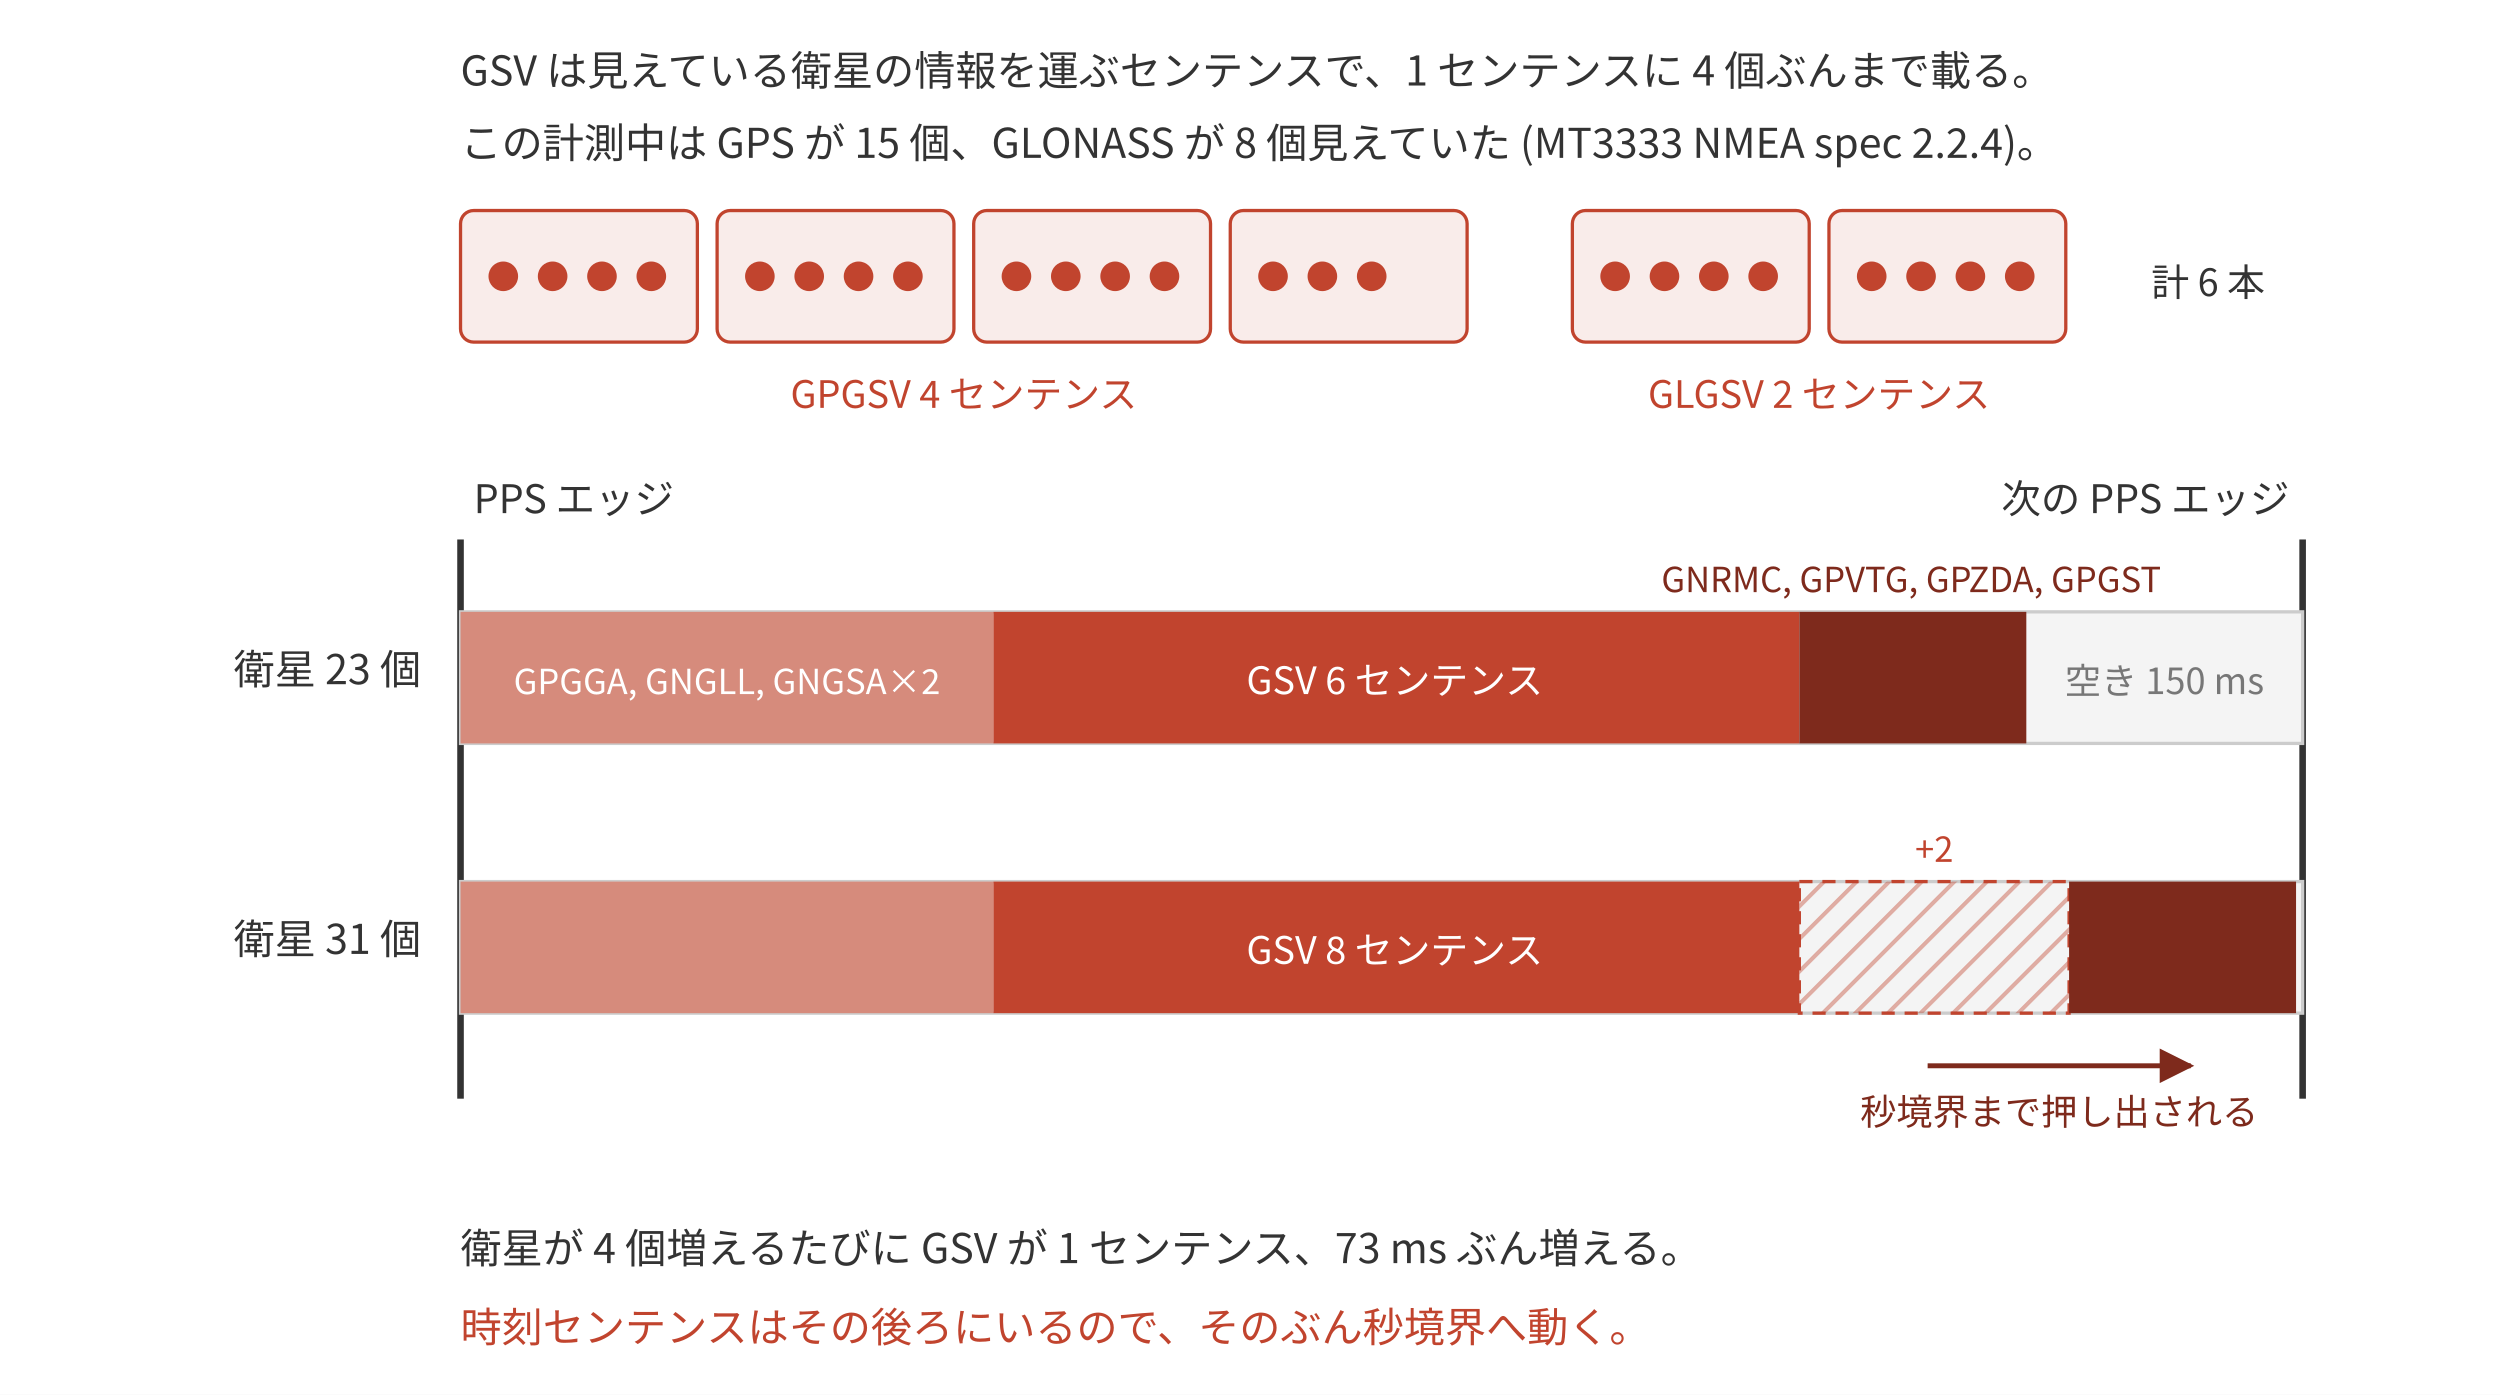
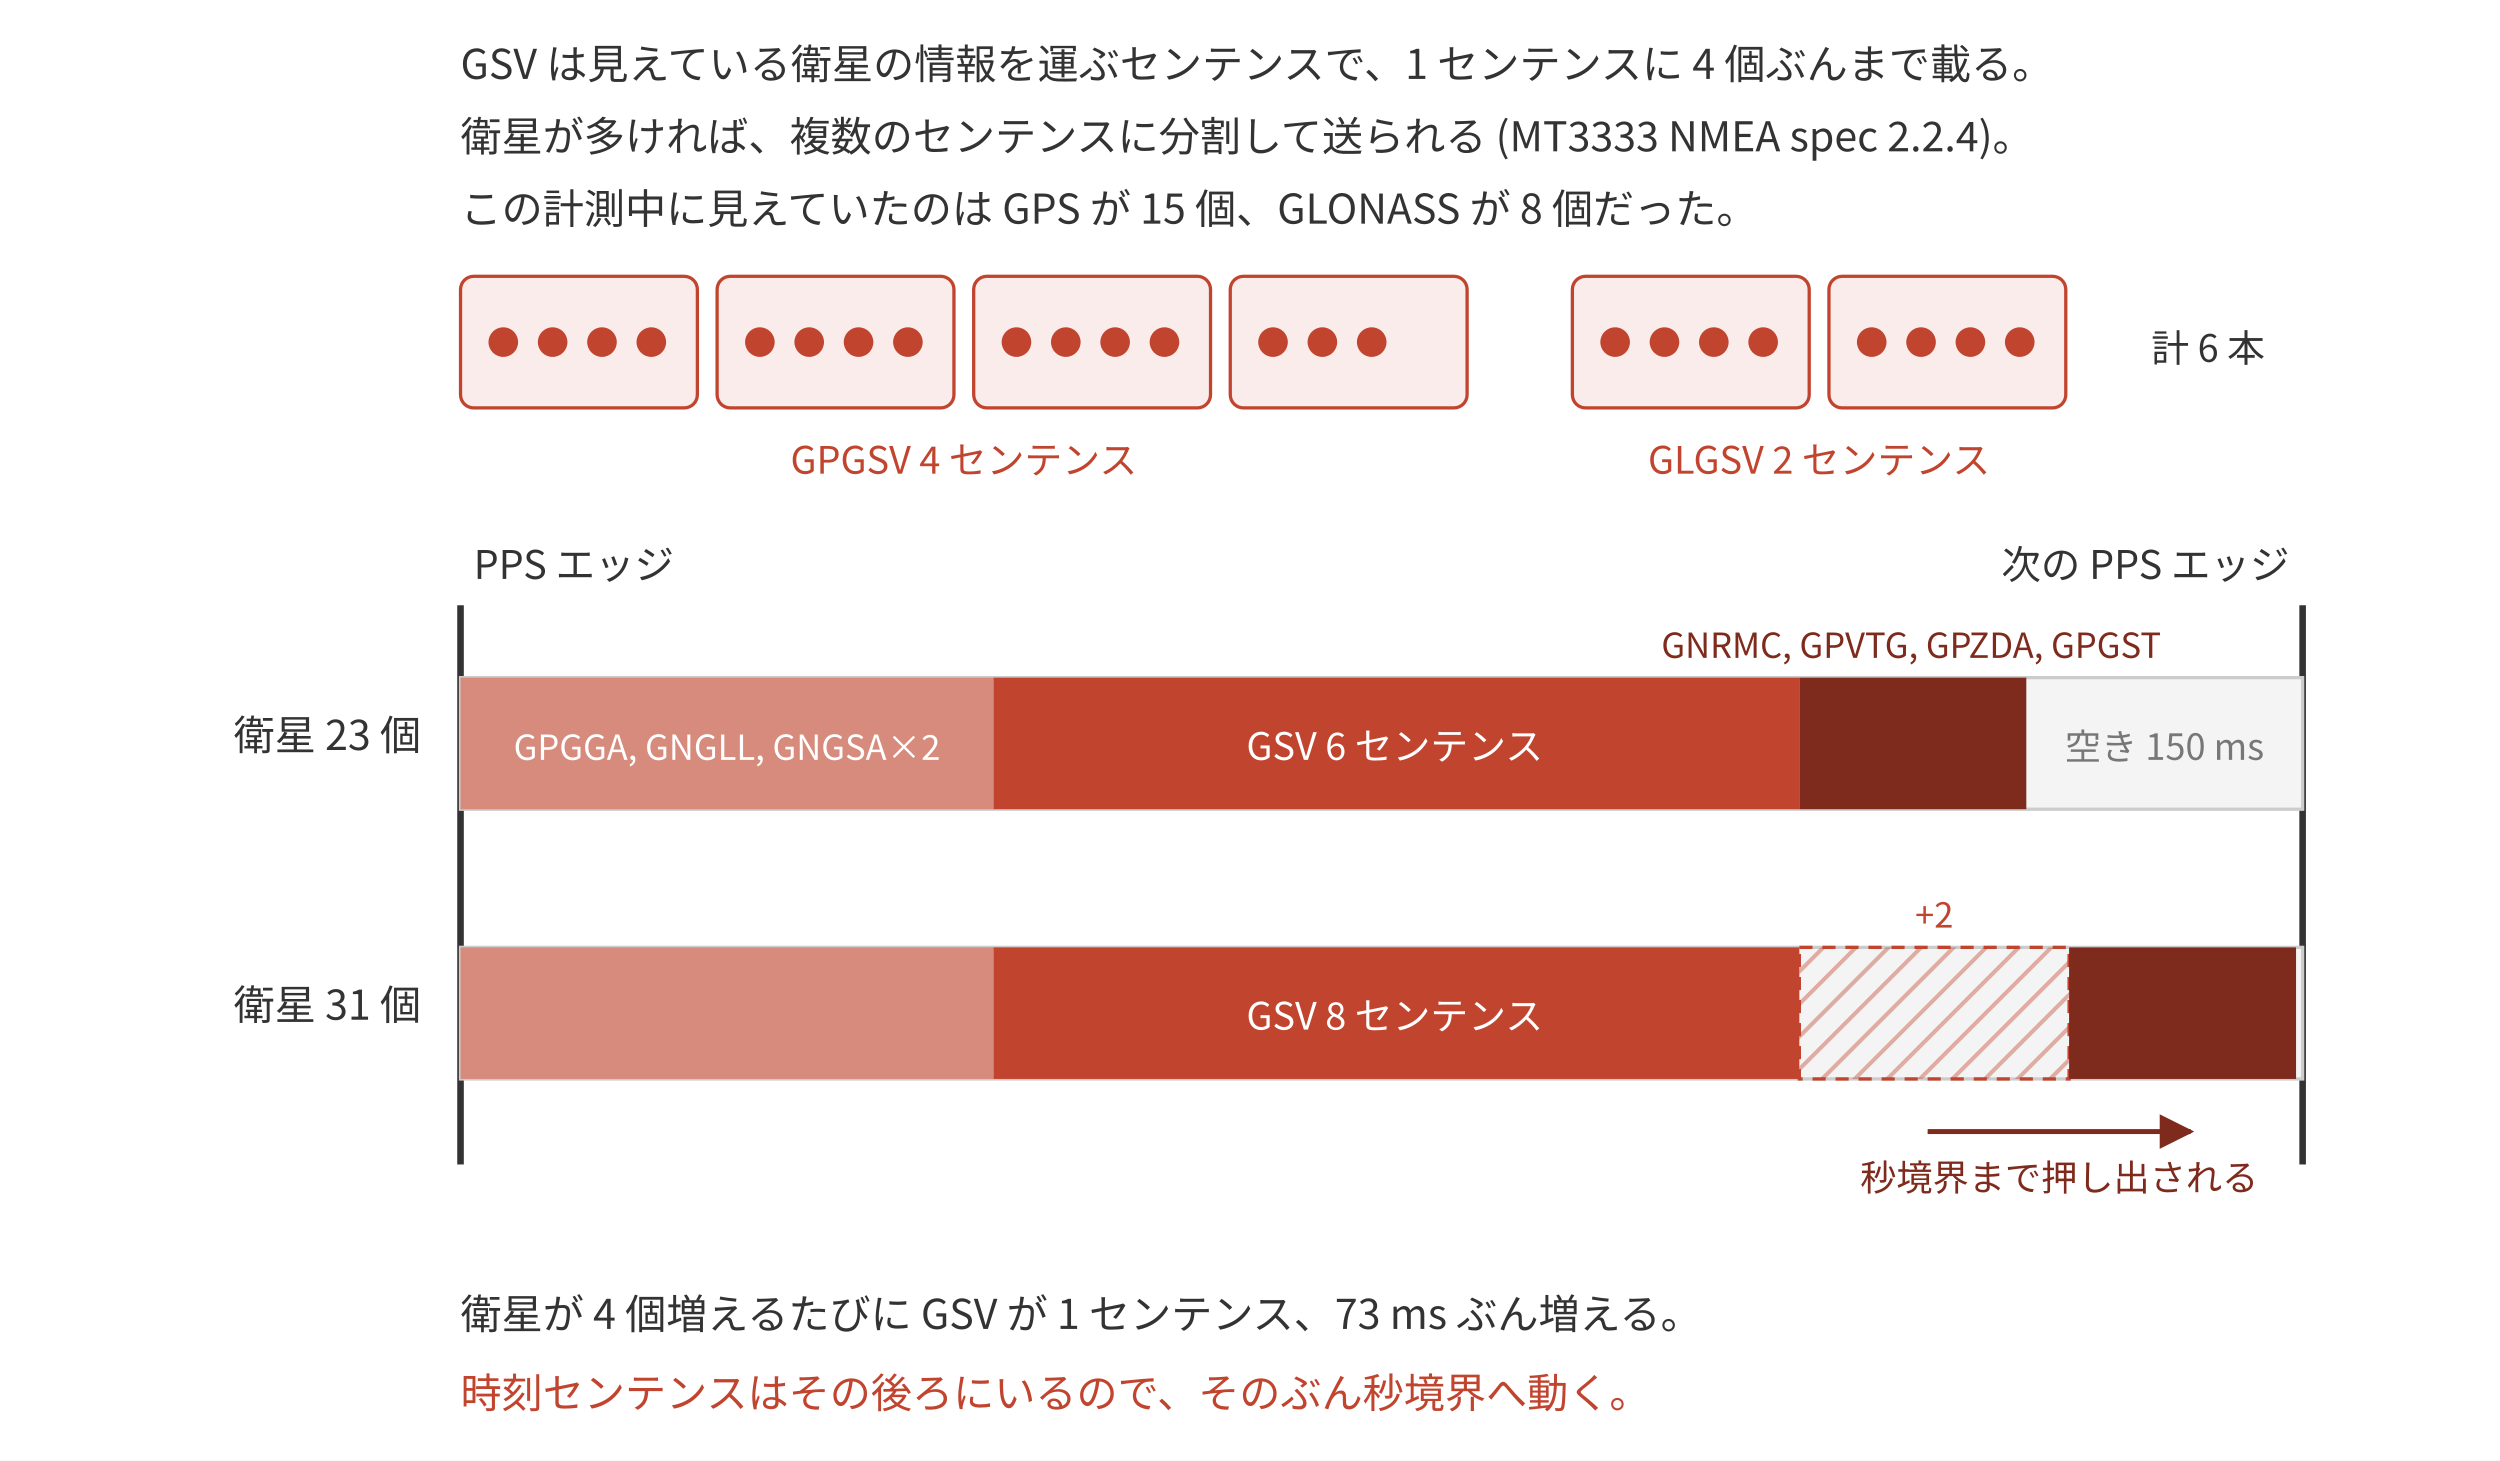
- <svg xmlns="http://www.w3.org/2000/svg" viewBox="0 0 760 424" width="760" height="424" font-family="'Hiragino Sans','Noto Sans CJK JP','Noto Sans JP','Yu Gothic',Meiryo,sans-serif" role="img" aria-label="GSV は衛星の情報を 4 個ぶんずつ運ぶので衛星が増えると本数が増え、その後ろにいる時刻センテンスが秒境界へ押し出される">
-   <rect width="760" height="424" fill="#ffffff" />
+ <svg xmlns="http://www.w3.org/2000/svg" viewBox="0 0 760 444" width="760" height="444" font-family="'Hiragino Sans','Noto Sans CJK JP','Noto Sans JP','Yu Gothic',Meiryo,sans-serif" role="img" aria-label="GSV は衛星の情報を 4 個ぶんずつ運ぶので衛星が増えると本数が増え、その後ろにいる時刻センテンスが秒境界へ押し出される">
+   <rect width="760" height="444" fill="#ffffff" />
  <defs>
    <pattern id="h" width="7" height="7" patternUnits="userSpaceOnUse" patternTransform="rotate(45)">
      <line x1="0" y1="0" x2="0" y2="7" stroke="#c1442e" stroke-width="2.5" opacity="0.4" />
    </pattern>
    <marker id="p" viewBox="0 0 10 10" refX="9" refY="5" markerWidth="7" markerHeight="7" orient="auto">
      <path d="M0,0 L10,5 L0,10 z" fill="#7e2a1c" />
    </marker>
  </defs>
-   <text x="140" y="26" font-size="12.5" fill="#333">GSV は見えている衛星の情報を運ぶセンテンスで、1 センテンスに 4 個ぶんまで載る。</text>
-   <text x="140" y="48" font-size="12.5" fill="#333">この計測中は GPS が 15 個、GLONASS が 8 個見えていた (MT3333 NMEA spec 2.2.4)。</text>
+   <text x="140" y="24" font-size="12.5" fill="#333">GSV は見えている衛星の情報を運ぶセンテンスで、1 センテンスに 4 個ぶんまで載る。</text>
+   <text x="140" y="46" font-size="12.5" fill="#333">衛星が多ければ、複数のセンテンスに分割して送られる (MT3333 NMEA spec 2.2.4)。</text>
+   <text x="140" y="68" font-size="12.5" fill="#333">この計測中に見えていたのは GPS が 15 個、GLONASS が 8 個だった。</text>
  <g fill="#c1442e" fill-opacity="0.1" stroke="#c1442e">
-     <rect x="140" y="64" width="72" height="40" rx="4" />
-     <rect x="218" y="64" width="72" height="40" rx="4" />
-     <rect x="296" y="64" width="72" height="40" rx="4" />
-     <rect x="374" y="64" width="72" height="40" rx="4" />
-     <rect x="478" y="64" width="72" height="40" rx="4" />
-     <rect x="556" y="64" width="72" height="40" rx="4" />
+     <rect x="140" y="84" width="72" height="40" rx="4" />
+     <rect x="218" y="84" width="72" height="40" rx="4" />
+     <rect x="296" y="84" width="72" height="40" rx="4" />
+     <rect x="374" y="84" width="72" height="40" rx="4" />
+     <rect x="478" y="84" width="72" height="40" rx="4" />
+     <rect x="556" y="84" width="72" height="40" rx="4" />
  </g>
  <g fill="#c1442e">
-     <circle cx="153" cy="84" r="4.5" />
-     <circle cx="168" cy="84" r="4.5" />
-     <circle cx="183" cy="84" r="4.5" />
-     <circle cx="198" cy="84" r="4.5" />
-     <circle cx="231" cy="84" r="4.5" />
-     <circle cx="246" cy="84" r="4.5" />
-     <circle cx="261" cy="84" r="4.5" />
-     <circle cx="276" cy="84" r="4.5" />
-     <circle cx="309" cy="84" r="4.5" />
-     <circle cx="324" cy="84" r="4.5" />
-     <circle cx="339" cy="84" r="4.5" />
-     <circle cx="354" cy="84" r="4.5" />
-     <circle cx="387" cy="84" r="4.5" />
-     <circle cx="402" cy="84" r="4.5" />
-     <circle cx="417" cy="84" r="4.5" />
-     <circle cx="491" cy="84" r="4.5" />
-     <circle cx="506" cy="84" r="4.5" />
-     <circle cx="521" cy="84" r="4.5" />
-     <circle cx="536" cy="84" r="4.5" />
-     <circle cx="569" cy="84" r="4.5" />
-     <circle cx="584" cy="84" r="4.5" />
-     <circle cx="599" cy="84" r="4.5" />
-     <circle cx="614" cy="84" r="4.5" />
+     <circle cx="153" cy="104" r="4.5" />
+     <circle cx="168" cy="104" r="4.5" />
+     <circle cx="183" cy="104" r="4.5" />
+     <circle cx="198" cy="104" r="4.5" />
+     <circle cx="231" cy="104" r="4.5" />
+     <circle cx="246" cy="104" r="4.5" />
+     <circle cx="261" cy="104" r="4.5" />
+     <circle cx="276" cy="104" r="4.5" />
+     <circle cx="309" cy="104" r="4.5" />
+     <circle cx="324" cy="104" r="4.5" />
+     <circle cx="339" cy="104" r="4.5" />
+     <circle cx="354" cy="104" r="4.5" />
+     <circle cx="387" cy="104" r="4.5" />
+     <circle cx="402" cy="104" r="4.5" />
+     <circle cx="417" cy="104" r="4.5" />
+     <circle cx="491" cy="104" r="4.5" />
+     <circle cx="506" cy="104" r="4.5" />
+     <circle cx="521" cy="104" r="4.5" />
+     <circle cx="536" cy="104" r="4.5" />
+     <circle cx="569" cy="104" r="4.5" />
+     <circle cx="584" cy="104" r="4.5" />
+     <circle cx="599" cy="104" r="4.5" />
+     <circle cx="614" cy="104" r="4.5" />
  </g>
-   <text x="293" y="124" font-size="11.5" fill="#c1442e" text-anchor="middle">GPGSV 4 センテンス</text>
-   <text x="553" y="124" font-size="11.5" fill="#c1442e" text-anchor="middle">GLGSV 2 センテンス</text>
-   <text x="654" y="90" font-size="11.5" fill="#333">計 6 本</text>
+   <text x="293" y="144" font-size="11.5" fill="#c1442e" text-anchor="middle">GPGSV 4 センテンス</text>
+   <text x="553" y="144" font-size="11.5" fill="#c1442e" text-anchor="middle">GLGSV 2 センテンス</text>
+   <text x="654" y="110" font-size="11.5" fill="#333">計 6 本</text>
  <g stroke="#333" stroke-width="2">
-     <line x1="140" y1="164" x2="140" y2="334" />
-     <line x1="700" y1="164" x2="700" y2="334" />
+     <line x1="140" y1="184" x2="140" y2="354" />
+     <line x1="700" y1="184" x2="700" y2="354" />
  </g>
  <g font-size="12" fill="#333">
-     <text x="144" y="156">PPS エッジ</text>
-     <text x="696" y="156" text-anchor="end">次の PPS エッジ</text>
+     <text x="144" y="176">PPS エッジ</text>
+     <text x="696" y="176" text-anchor="end">次の PPS エッジ</text>
  </g>
-   <text x="128" y="208" font-size="12.5" fill="#333" text-anchor="end">衛星 23 個</text>
-   <rect x="140" y="186" width="560" height="40" fill="#f4f4f4" stroke="#ccc" />
-   <rect x="140" y="186" width="162" height="40" fill="#d68b7c" />
-   <rect x="302" y="186" width="245" height="40" fill="#c1442e" />
-   <rect x="547" y="186" width="69" height="40" fill="#7e2a1c" />
-   <text x="221" y="211" font-size="10.5" fill="#ffffff" text-anchor="middle">GPGGA, GNGLL, GNGSA×2</text>
-   <text x="424" y="211" font-size="11.5" fill="#ffffff" text-anchor="middle">GSV 6 センテンス</text>
-   <text x="658" y="211" font-size="11" fill="#777" text-anchor="middle">空き 150 ms</text>
-   <text x="581" y="180" font-size="10.5" fill="#7e2a1c" text-anchor="middle">GNRMC, GPVTG, GPZDA, GPGST</text>
-   <text x="128" y="290" font-size="12.5" fill="#333" text-anchor="end">衛星 31 個</text>
-   <rect x="140" y="268" width="560" height="40" fill="#f4f4f4" stroke="#ccc" />
-   <rect x="140" y="268" width="162" height="40" fill="#d68b7c" />
-   <rect x="302" y="268" width="245" height="40" fill="#c1442e" />
-   <rect x="547" y="268" width="82" height="40" fill="url(#h)" stroke="#c1442e" stroke-dasharray="4 3" />
-   <rect x="629" y="268" width="69" height="40" fill="#7e2a1c" />
-   <text x="424" y="293" font-size="11.5" fill="#ffffff" text-anchor="middle">GSV 8 センテンス</text>
-   <text x="588" y="262" font-size="10.5" fill="#c1442e" text-anchor="middle">+2</text>
-   <line x1="586" y1="324" x2="666" y2="324" stroke="#7e2a1c" stroke-width="1.5" marker-end="url(#p)" />
-   <text x="626" y="342" font-size="11" fill="#7e2a1c" text-anchor="middle">秒境界まで押し出される</text>
-   <text x="140" y="384" font-size="12.5" fill="#333">衛星が 4 個増えるたびに GSV が 1 センテンス、73 ms ぶん増える。</text>
-   <text x="140" y="408" font-size="12.5" fill="#c1442e">時刻センテンスはその後ろにいるので、そのぶん秒境界へ動く。</text>
+   <text x="128" y="228" font-size="12.5" fill="#333" text-anchor="end">衛星 23 個</text>
+   <rect x="140" y="206" width="560" height="40" fill="#f4f4f4" stroke="#ccc" />
+   <rect x="140" y="206" width="162" height="40" fill="#d68b7c" />
+   <rect x="302" y="206" width="245" height="40" fill="#c1442e" />
+   <rect x="547" y="206" width="69" height="40" fill="#7e2a1c" />
+   <text x="221" y="231" font-size="10.5" fill="#ffffff" text-anchor="middle">GPGGA, GNGLL, GNGSA×2</text>
+   <text x="424" y="231" font-size="11.5" fill="#ffffff" text-anchor="middle">GSV 6 センテンス</text>
+   <text x="658" y="231" font-size="11" fill="#777" text-anchor="middle">空き 150 ms</text>
+   <text x="581" y="200" font-size="10.5" fill="#7e2a1c" text-anchor="middle">GNRMC, GPVTG, GPZDA, GPGST</text>
+   <text x="128" y="310" font-size="12.5" fill="#333" text-anchor="end">衛星 31 個</text>
+   <rect x="140" y="288" width="560" height="40" fill="#f4f4f4" stroke="#ccc" />
+   <rect x="140" y="288" width="162" height="40" fill="#d68b7c" />
+   <rect x="302" y="288" width="245" height="40" fill="#c1442e" />
+   <rect x="547" y="288" width="82" height="40" fill="url(#h)" stroke="#c1442e" stroke-dasharray="4 3" />
+   <rect x="629" y="288" width="69" height="40" fill="#7e2a1c" />
+   <text x="424" y="313" font-size="11.5" fill="#ffffff" text-anchor="middle">GSV 8 センテンス</text>
+   <text x="588" y="282" font-size="10.5" fill="#c1442e" text-anchor="middle">+2</text>
+   <line x1="586" y1="344" x2="666" y2="344" stroke="#7e2a1c" stroke-width="1.5" marker-end="url(#p)" />
+   <text x="626" y="362" font-size="11" fill="#7e2a1c" text-anchor="middle">秒境界まで押し出される</text>
+   <text x="140" y="404" font-size="12.5" fill="#333">衛星が 4 個増えるたびに GSV が 1 センテンス、73 ms ぶん増える。</text>
+   <text x="140" y="428" font-size="12.5" fill="#c1442e">時刻センテンスはその後ろにいるので、そのぶん秒境界へ動く。</text>
</svg>
